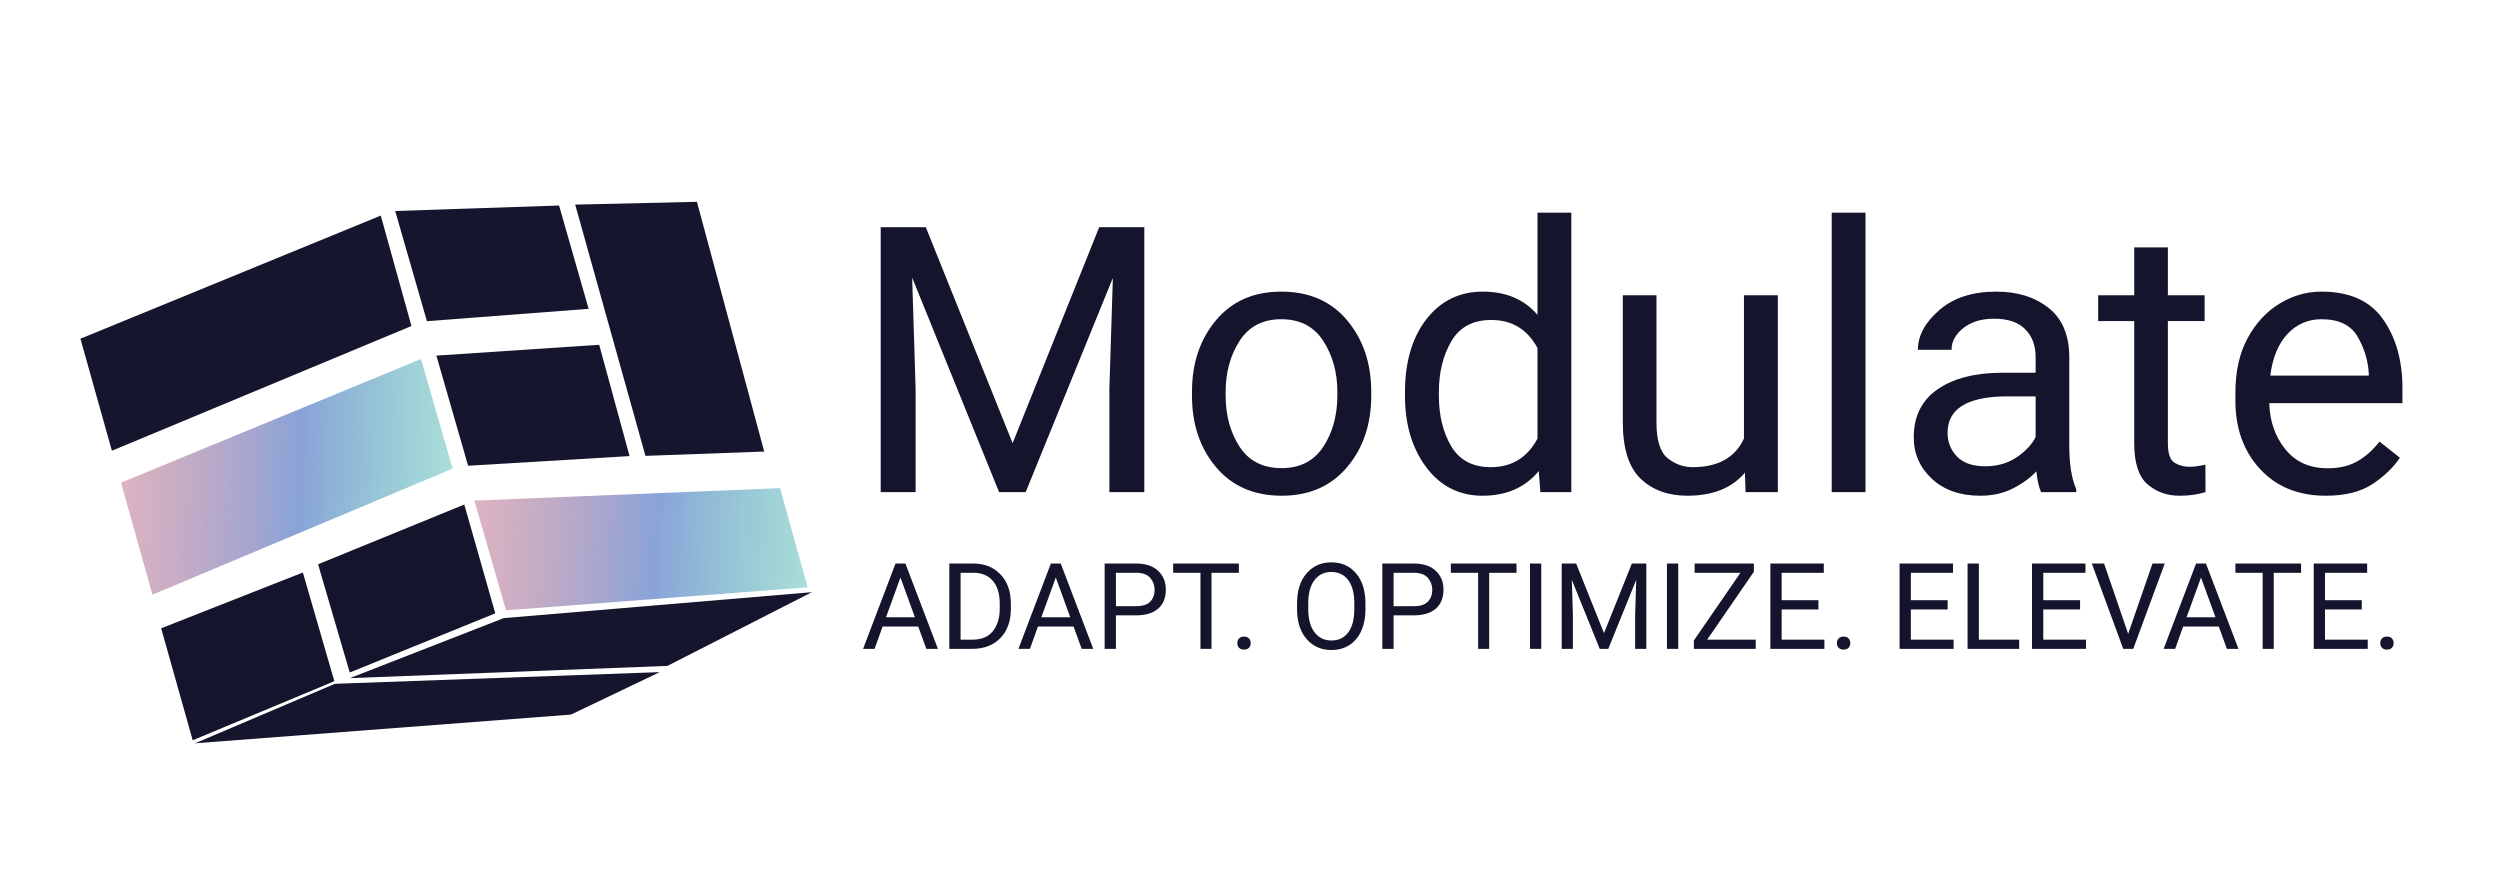
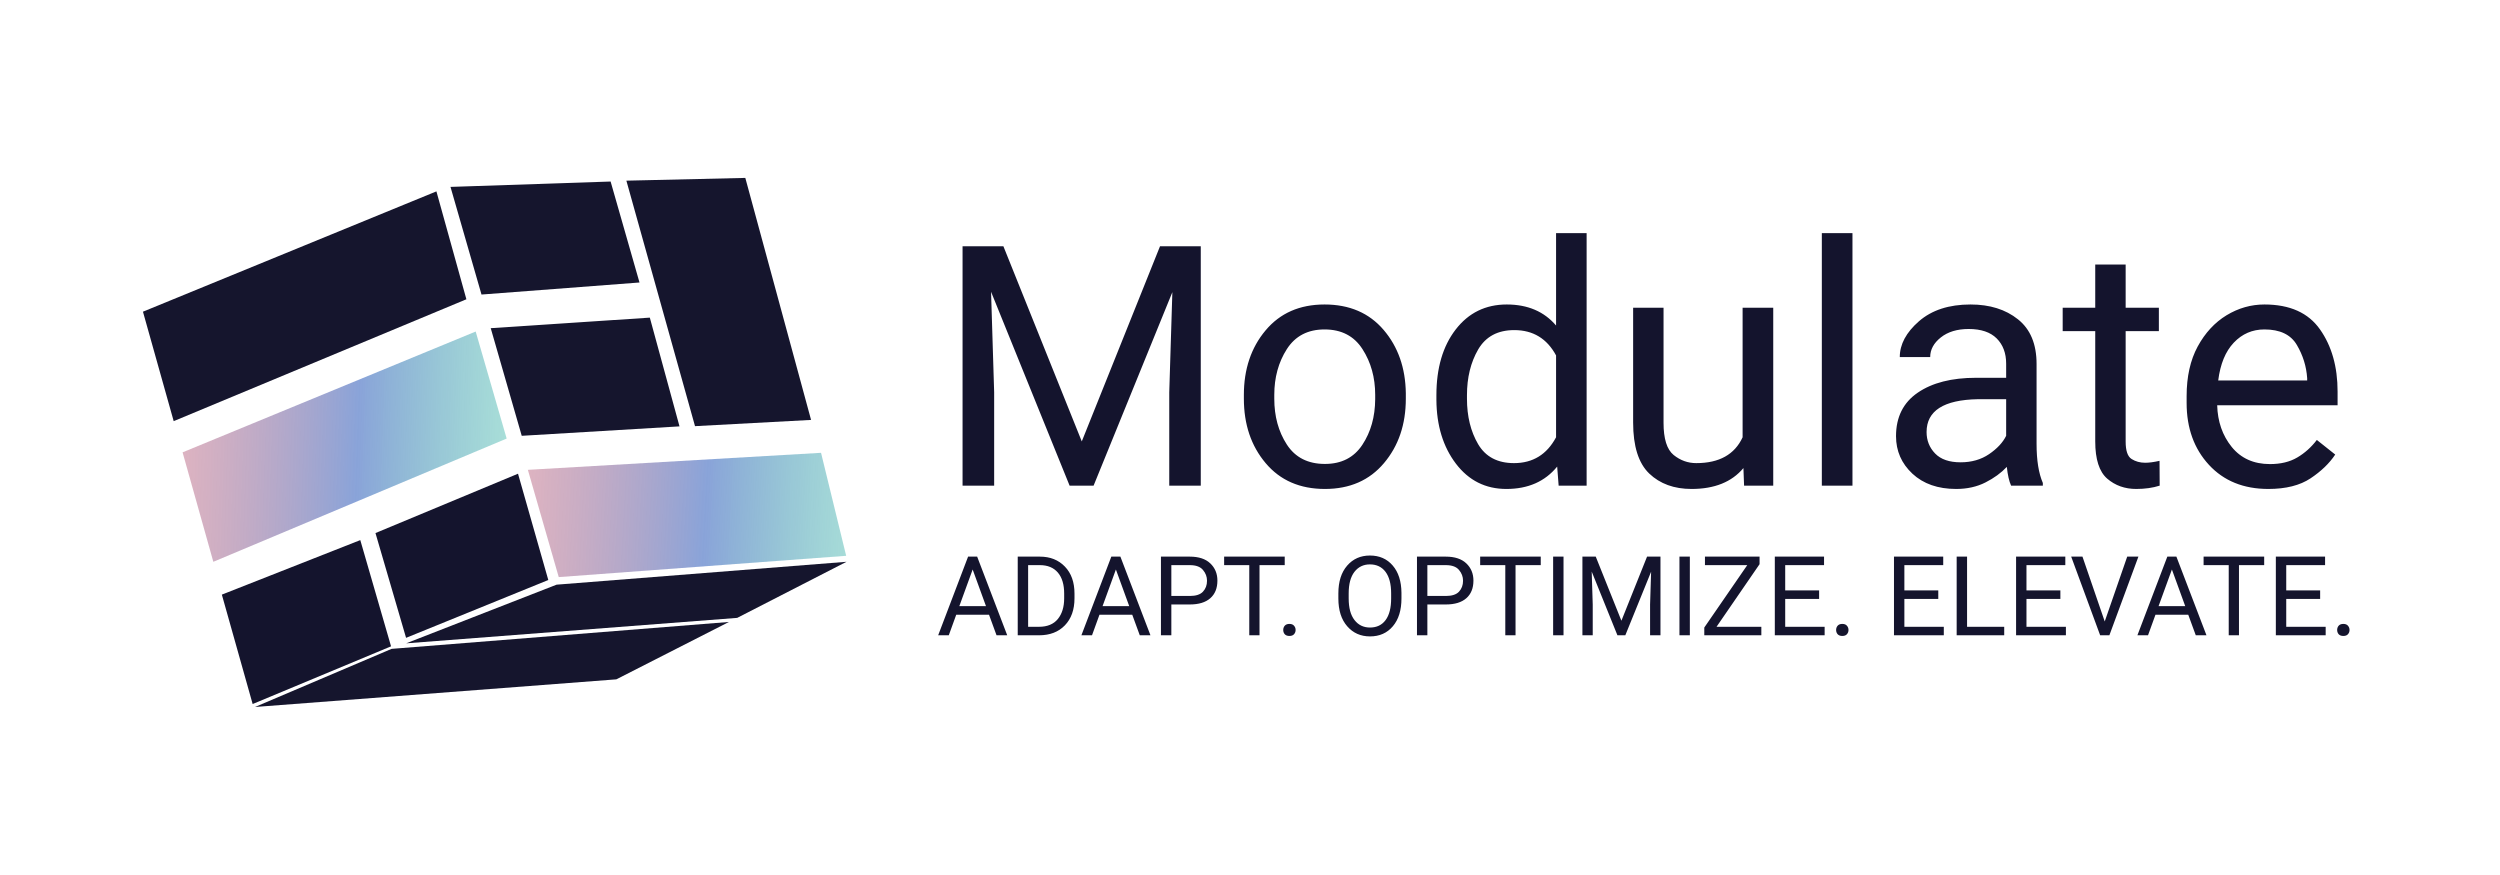
<svg xmlns="http://www.w3.org/2000/svg" xmlns:xlink="http://www.w3.org/1999/xlink" width="2000" height="700" viewBox="0 0 529.167 185.208" version="1.1" id="svg519762">
  <defs id="defs519759">
-     <linearGradient xlink:href="#linearGradient248935" id="linearGradient488389" gradientUnits="userSpaceOnUse" gradientTransform="translate(0.3018161,-0.2781352)" x1="325.763" y1="225.211" x2="337.409" y2="225.211" />
    <linearGradient id="linearGradient248935" gradientUnits="userSpaceOnUse" x1="22" y1="22" x2="108" y2="78" gradientTransform="matrix(0.2341028,0,0,0.2341028,440.9781,97.42941)">
      <stop offset="0" stop-color="#b05070" id="stop248929" style="stop-color:#b05070;stop-opacity:0.433;" />
      <stop offset="0.543" stop-color="#4a72c4" id="stop248931" style="stop-color:#4a72c4;stop-opacity:0.65;" />
      <stop offset="1" stop-color="#2aada0" id="stop248933" style="stop-color:#2aada0;stop-opacity:0.408;" />
    </linearGradient>
-     <linearGradient xlink:href="#linearGradient248935" id="linearGradient475766-8-4-7" x1="364.159" y1="223.519" x2="373.938" y2="223.519" gradientUnits="userSpaceOnUse" gradientTransform="matrix(7.130299,0.2528203,-0.2528203,7.130299,-2514.359,-1586.13)" />
+     <linearGradient xlink:href="#linearGradient248935" id="linearGradient475766-8-4-7-7" x1="364.159" y1="223.519" x2="373.938" y2="223.519" gradientUnits="userSpaceOnUse" gradientTransform="matrix(6.966814,0.2470236,-0.2470236,6.966814,-2437.305,-1550.95)" />
+     <linearGradient xlink:href="#linearGradient248935" id="linearGradient749" gradientUnits="userSpaceOnUse" gradientTransform="translate(0.3018161,-0.2781352)" x1="325.763" y1="225.211" x2="337.409" y2="225.211" />
  </defs>
  <g id="layer1">
-     <path id="rect373421-6-0-1-9-8-7-2-6-0-4" style="font-weight:bold;font-size:23.228px;font-family:Roboto;-inkscape-font-specification:'Roboto, Bold';fill:#03031c;fill-opacity:0.925;stroke-width:14.894;stroke-linecap:square;stroke-dashoffset:16;stroke-opacity:0.925;paint-order:fill markers stroke" d="m 121.749,43.31 25.766,-0.596 14.246,52.866 -25.141,0.911 z" />
-     <path id="rect373788-6-4-8-8" style="font-weight:bold;font-size:23.228px;font-family:Roboto;-inkscape-font-specification:'Roboto, Bold';fill:#03031c;fill-opacity:0.925;stroke-width:17.378;stroke-linecap:square;stroke-dashoffset:16;stroke-opacity:0.925;paint-order:fill markers stroke" d="m 74.045,143.539 32.582,-12.707 65.211,-5.486 -30.561,15.6 z" />
-     <path id="rect373788-4-8-9-6-9" style="font-weight:bold;font-size:23.228px;font-family:Roboto;-inkscape-font-specification:'Roboto, Bold';fill:#03031c;fill-opacity:0.925;stroke-width:17.378;stroke-linecap:square;stroke-dashoffset:16;stroke-opacity:0.925;paint-order:fill markers stroke" d="m 41.301,157.327 29.583,-12.59 68.766,-2.471 -18.804,8.989 z" />
-     <g id="g460182-9-8-7-0" transform="matrix(6.105772,0.3319848,-0.3319848,6.105772,-1816.024,-1367.338)">
-       <path id="rect373421-6-0-1-9-0-5-0-9-2-3" style="font-weight:bold;font-size:23.228px;font-family:Roboto;-inkscape-font-specification:'Roboto, Bold';fill:#03031c;fill-opacity:0.925;stroke-width:2.436;stroke-linecap:square;stroke-dashoffset:16;stroke-opacity:0.925;paint-order:fill markers stroke" d="m 322.747,213.708 5.654,-0.498 1.216,3.516 -5.566,0.73 z" />
-       <path id="rect373421-6-0-1-9-0-5-0-9-2-3-6" style="font-weight:bold;font-size:23.228px;font-family:Roboto;-inkscape-font-specification:'Roboto, Bold';fill:#03031c;fill-opacity:0.925;stroke-width:2.436;stroke-linecap:square;stroke-dashoffset:16;stroke-opacity:0.925;paint-order:fill markers stroke" d="m 324.442,218.628 5.608,-0.679 1.259,3.79 -5.563,0.637 z" />
-       <path id="rect373421-6-0-1-5-7-3-1-3-8" style="font-weight:bold;font-size:23.228px;font-family:Roboto;-inkscape-font-specification:'Roboto, Bold';fill:url(#linearGradient488389);fill-opacity:1;stroke-width:2.436;stroke-linecap:square;stroke-dashoffset:16;stroke-opacity:0.925;paint-order:fill markers stroke" d="m 326.028,223.568 10.543,-1.004 1.14,3.375 -10.384,1.363 z" />
+     <text xml:space="preserve" style="font-style:normal;font-variant:normal;font-weight:normal;font-stretch:normal;font-size:71.263px;font-family:Roboto;-inkscape-font-specification:'Roboto, Normal';font-variant-ligatures:normal;font-variant-caps:normal;font-variant-numeric:normal;font-variant-east-asian:normal;fill:#02021c;fill-opacity:0.925;stroke-width:0.888;stroke-linecap:square;stroke-dashoffset:16;stroke-opacity:0.925;paint-order:stroke fill markers" x="197.866" y="102.793" id="text494031-1">
+       <tspan id="tspan494029-2" style="font-style:normal;font-variant:normal;font-weight:normal;font-stretch:normal;font-size:71.263px;font-family:Roboto;-inkscape-font-specification:'Roboto, Normal';font-variant-ligatures:normal;font-variant-caps:normal;font-variant-numeric:normal;font-variant-east-asian:normal;stroke-width:0.888" x="197.866" y="102.793">Modulate</tspan>
+     </text>
+     <text xml:space="preserve" style="font-style:normal;font-variant:normal;font-weight:600;font-stretch:normal;font-size:90.576px;font-family:Montserrat;-inkscape-font-specification:'Montserrat, Semi-Bold';font-variant-ligatures:normal;font-variant-caps:normal;font-variant-numeric:normal;font-variant-east-asian:normal;fill:#02021c;fill-opacity:0.925;stroke-width:1.129;stroke-linecap:square;stroke-dashoffset:16;stroke-opacity:0.925;paint-order:stroke fill markers" x="198.547" y="134.269" id="text514578" transform="scale(0.9985065,1.001496)">
+       <tspan id="tspan514576" style="font-style:normal;font-variant:normal;font-weight:normal;font-stretch:normal;font-size:23.386px;font-family:Roboto;-inkscape-font-specification:'Roboto, Normal';font-variant-ligatures:normal;font-variant-caps:normal;font-variant-numeric:normal;font-variant-east-asian:normal;stroke-width:1.129" x="198.547" y="134.269">ADAPT. OPTIMIZE. ELEVATE.</tspan>
+     </text>
+     <g id="g798" transform="translate(-5.779275,-2.889638)">
+       <path id="rect373421-6-0-1-9-8-7-2-6-0-4-8" style="font-weight:bold;font-size:23.228px;font-family:Roboto;-inkscape-font-specification:'Roboto, Bold';fill:#03031c;fill-opacity:0.925;stroke-width:14.553;stroke-linecap:square;stroke-dashoffset:16;stroke-opacity:0.925;paint-order:fill markers stroke" d="m 138.362,41.13 25.175,-0.583 13.919,51.224 -24.565,1.32 z" />
+       <path id="rect373788-6-4-8-8-1" style="font-weight:bold;font-size:23.228px;font-family:Roboto;-inkscape-font-specification:'Roboto, Bold';fill:#03031c;fill-opacity:0.925;stroke-width:16.98;stroke-linecap:square;stroke-dashoffset:16;stroke-opacity:0.925;paint-order:fill markers stroke" d="m 91.752,139.061 31.835,-12.416 61.368,-4.844 -23.134,11.872 z" />
+       <path id="rect373788-4-8-9-6-9-5" style="font-weight:bold;font-size:23.228px;font-family:Roboto;-inkscape-font-specification:'Roboto, Bold';fill:#03031c;fill-opacity:0.925;stroke-width:16.98;stroke-linecap:square;stroke-dashoffset:16;stroke-opacity:0.925;paint-order:fill markers stroke" d="m 59.759,152.533 28.905,-12.301 71.411,-5.696 -23.836,12.148 z" />
+       <g id="g460182-9-8-7-0-3" transform="matrix(5.965777,0.324373,-0.324373,5.965777,-1754.982,-1337.174)" style="font-weight:normal;font-size:23.228px;font-family:Roboto;-inkscape-font-specification:'Roboto, Normal';fill:#03031c;fill-opacity:0.925;stroke-width:10.434;stroke-linecap:square;stroke-dashoffset:16;stroke-opacity:0.925;paint-order:fill markers stroke">
+         <path id="rect373421-6-0-1-9-0-5-0-9-2-3-5" style="font-weight:bold;font-size:23.228px;font-family:Roboto;-inkscape-font-specification:'Roboto, Bold';fill:#03031c;fill-opacity:0.925;stroke-width:2.436;stroke-linecap:square;stroke-dashoffset:16;stroke-opacity:0.925;paint-order:fill markers stroke" d="m 322.747,213.708 5.654,-0.498 1.216,3.516 -5.566,0.73 z" />
+         <path id="rect373421-6-0-1-9-0-5-0-9-2-3-6-4" style="font-weight:bold;font-size:23.228px;font-family:Roboto;-inkscape-font-specification:'Roboto, Bold';fill:#03031c;fill-opacity:0.925;stroke-width:2.436;stroke-linecap:square;stroke-dashoffset:16;stroke-opacity:0.925;paint-order:fill markers stroke" d="m 324.442,218.628 5.608,-0.679 1.259,3.79 -5.563,0.637 z" />
+         <path id="rect373421-6-0-1-5-7-3-1-3-8-3" style="font-weight:bold;font-size:23.228px;font-family:Roboto;-inkscape-font-specification:'Roboto, Bold';fill:url(#linearGradient749);fill-opacity:1;stroke-width:2.436;stroke-linecap:square;stroke-dashoffset:16;stroke-opacity:0.925;paint-order:fill markers stroke" d="m 326.028,223.568 10.339,-1.166 1.087,3.595 -10.127,1.306 z" />
+       </g>
+       <path id="rect373421-6-97-0-8-2-6-1-6" style="font-weight:bold;font-size:23.228px;font-family:Roboto;-inkscape-font-specification:'Roboto, Bold';fill:#03031c;fill-opacity:0.925;stroke-width:16.98;stroke-linecap:square;stroke-dashoffset:16;stroke-opacity:0.925;paint-order:fill markers stroke" d="m 36.037,68.863 62.117,-25.465 6.344,22.837 -61.954,25.797 z" />
+       <path id="rect373421-6-97-0-8-1-9-6-6-5" style="font-weight:bold;font-size:23.228px;font-family:Roboto;-inkscape-font-specification:'Roboto, Bold';fill:url(#linearGradient475766-8-4-7-7);fill-opacity:1;stroke-width:16.98;stroke-linecap:square;stroke-dashoffset:16;stroke-opacity:0.925;paint-order:fill markers stroke" d="M 44.425,98.635 106.466,73.064 113.022,95.718 50.934,121.803 Z" />
+       <path id="rect373421-6-97-0-8-1-1-7-1-4-7-9" style="font-weight:bold;font-size:23.228px;font-family:Roboto;-inkscape-font-specification:'Roboto, Bold';fill:#02021c;fill-opacity:0.925;stroke-width:16.98;stroke-linecap:square;stroke-dashoffset:16;stroke-opacity:0.925;paint-order:fill markers stroke" d="m 52.736,128.751 29.305,-11.539 6.511,22.483 -29.295,12.213 z" />
+       <path id="rect373421-6-97-0-8-1-1-7-1-4-3-8-5" style="font-weight:bold;font-size:23.228px;font-family:Roboto;-inkscape-font-specification:'Roboto, Bold';fill:#02021c;fill-opacity:0.925;stroke-width:16.98;stroke-linecap:square;stroke-dashoffset:16;stroke-opacity:0.925;paint-order:fill markers stroke" d="m 85.254,115.721 30.171,-12.563 6.41,22.498 -30.103,12.242 z" />
    </g>
-     <path id="rect373421-6-97-0-8-2-6-1" style="font-weight:bold;font-size:23.228px;font-family:Roboto;-inkscape-font-specification:'Roboto, Bold';fill:#03031c;fill-opacity:0.925;stroke-width:17.378;stroke-linecap:square;stroke-dashoffset:16;stroke-opacity:0.925;paint-order:fill markers stroke" d="M 17.023,71.693 80.598,45.631 87.091,69.004 23.684,95.406 Z" />
-     <path id="rect373421-6-97-0-8-1-9-6-6" style="font-weight:bold;font-size:23.228px;font-family:Roboto;-inkscape-font-specification:'Roboto, Bold';fill:url(#linearGradient475766-8-4-7);fill-opacity:1;stroke-width:17.378;stroke-linecap:square;stroke-dashoffset:16;stroke-opacity:0.925;paint-order:fill markers stroke" d="M 25.608,102.164 89.105,75.993 95.814,99.179 32.27,125.875 Z" />
-     <path id="rect373421-6-97-0-8-1-1-7-1-4-7" style="font-weight:bold;font-size:23.228px;font-family:Roboto;-inkscape-font-specification:'Roboto, Bold';fill:#02021c;fill-opacity:0.925;stroke-width:17.378;stroke-linecap:square;stroke-dashoffset:16;stroke-opacity:0.925;paint-order:fill markers stroke" d="M 34.114,132.987 64.106,121.177 70.77,144.188 40.787,156.688 Z" />
-     <path id="rect373421-6-97-0-8-1-1-7-1-4-3-8" style="font-weight:bold;font-size:23.228px;font-family:Roboto;-inkscape-font-specification:'Roboto, Bold';fill:#02021c;fill-opacity:0.925;stroke-width:17.378;stroke-linecap:square;stroke-dashoffset:16;stroke-opacity:0.925;paint-order:fill markers stroke" d="M 67.324,119.437 98.274,106.793 104.835,129.819 74.026,142.348 Z" />
-     <text xml:space="preserve" style="font-style:normal;font-variant:normal;font-weight:normal;font-stretch:normal;font-size:78.87px;font-family:Roboto;-inkscape-font-specification:'Roboto, Normal';font-variant-ligatures:normal;font-variant-caps:normal;font-variant-numeric:normal;font-variant-east-asian:normal;fill:#02021c;fill-opacity:0.925;stroke-width:0.983;stroke-linecap:square;stroke-dashoffset:16;stroke-opacity:0.925;paint-order:stroke fill markers" x="179.9" y="104.164" id="text494031-1">
-       <tspan id="tspan494029-2" style="font-style:normal;font-variant:normal;font-weight:normal;font-stretch:normal;font-size:78.87px;font-family:Roboto;-inkscape-font-specification:'Roboto, Normal';font-variant-ligatures:normal;font-variant-caps:normal;font-variant-numeric:normal;font-variant-east-asian:normal;stroke-width:0.983" x="179.9" y="104.164">Modulate</tspan>
-     </text>
-     <text xml:space="preserve" style="font-style:normal;font-variant:normal;font-weight:600;font-stretch:normal;font-size:98.225px;font-family:Montserrat;-inkscape-font-specification:'Montserrat, Semi-Bold';font-variant-ligatures:normal;font-variant-caps:normal;font-variant-numeric:normal;font-variant-east-asian:normal;fill:#02021c;fill-opacity:0.925;stroke-width:1.224;stroke-linecap:square;stroke-dashoffset:16;stroke-opacity:0.925;paint-order:stroke fill markers" x="182.603" y="137.135" id="text514578" transform="scale(0.9985065,1.001496)">
-       <tspan id="tspan514576" style="font-style:normal;font-variant:normal;font-weight:normal;font-stretch:normal;font-size:25.361px;font-family:Roboto;-inkscape-font-specification:'Roboto, Normal';font-variant-ligatures:normal;font-variant-caps:normal;font-variant-numeric:normal;font-variant-east-asian:normal;stroke-width:1.224" x="182.603" y="137.135">ADAPT. OPTIMIZE. ELEVATE.</tspan>
-     </text>
  </g>
</svg>
